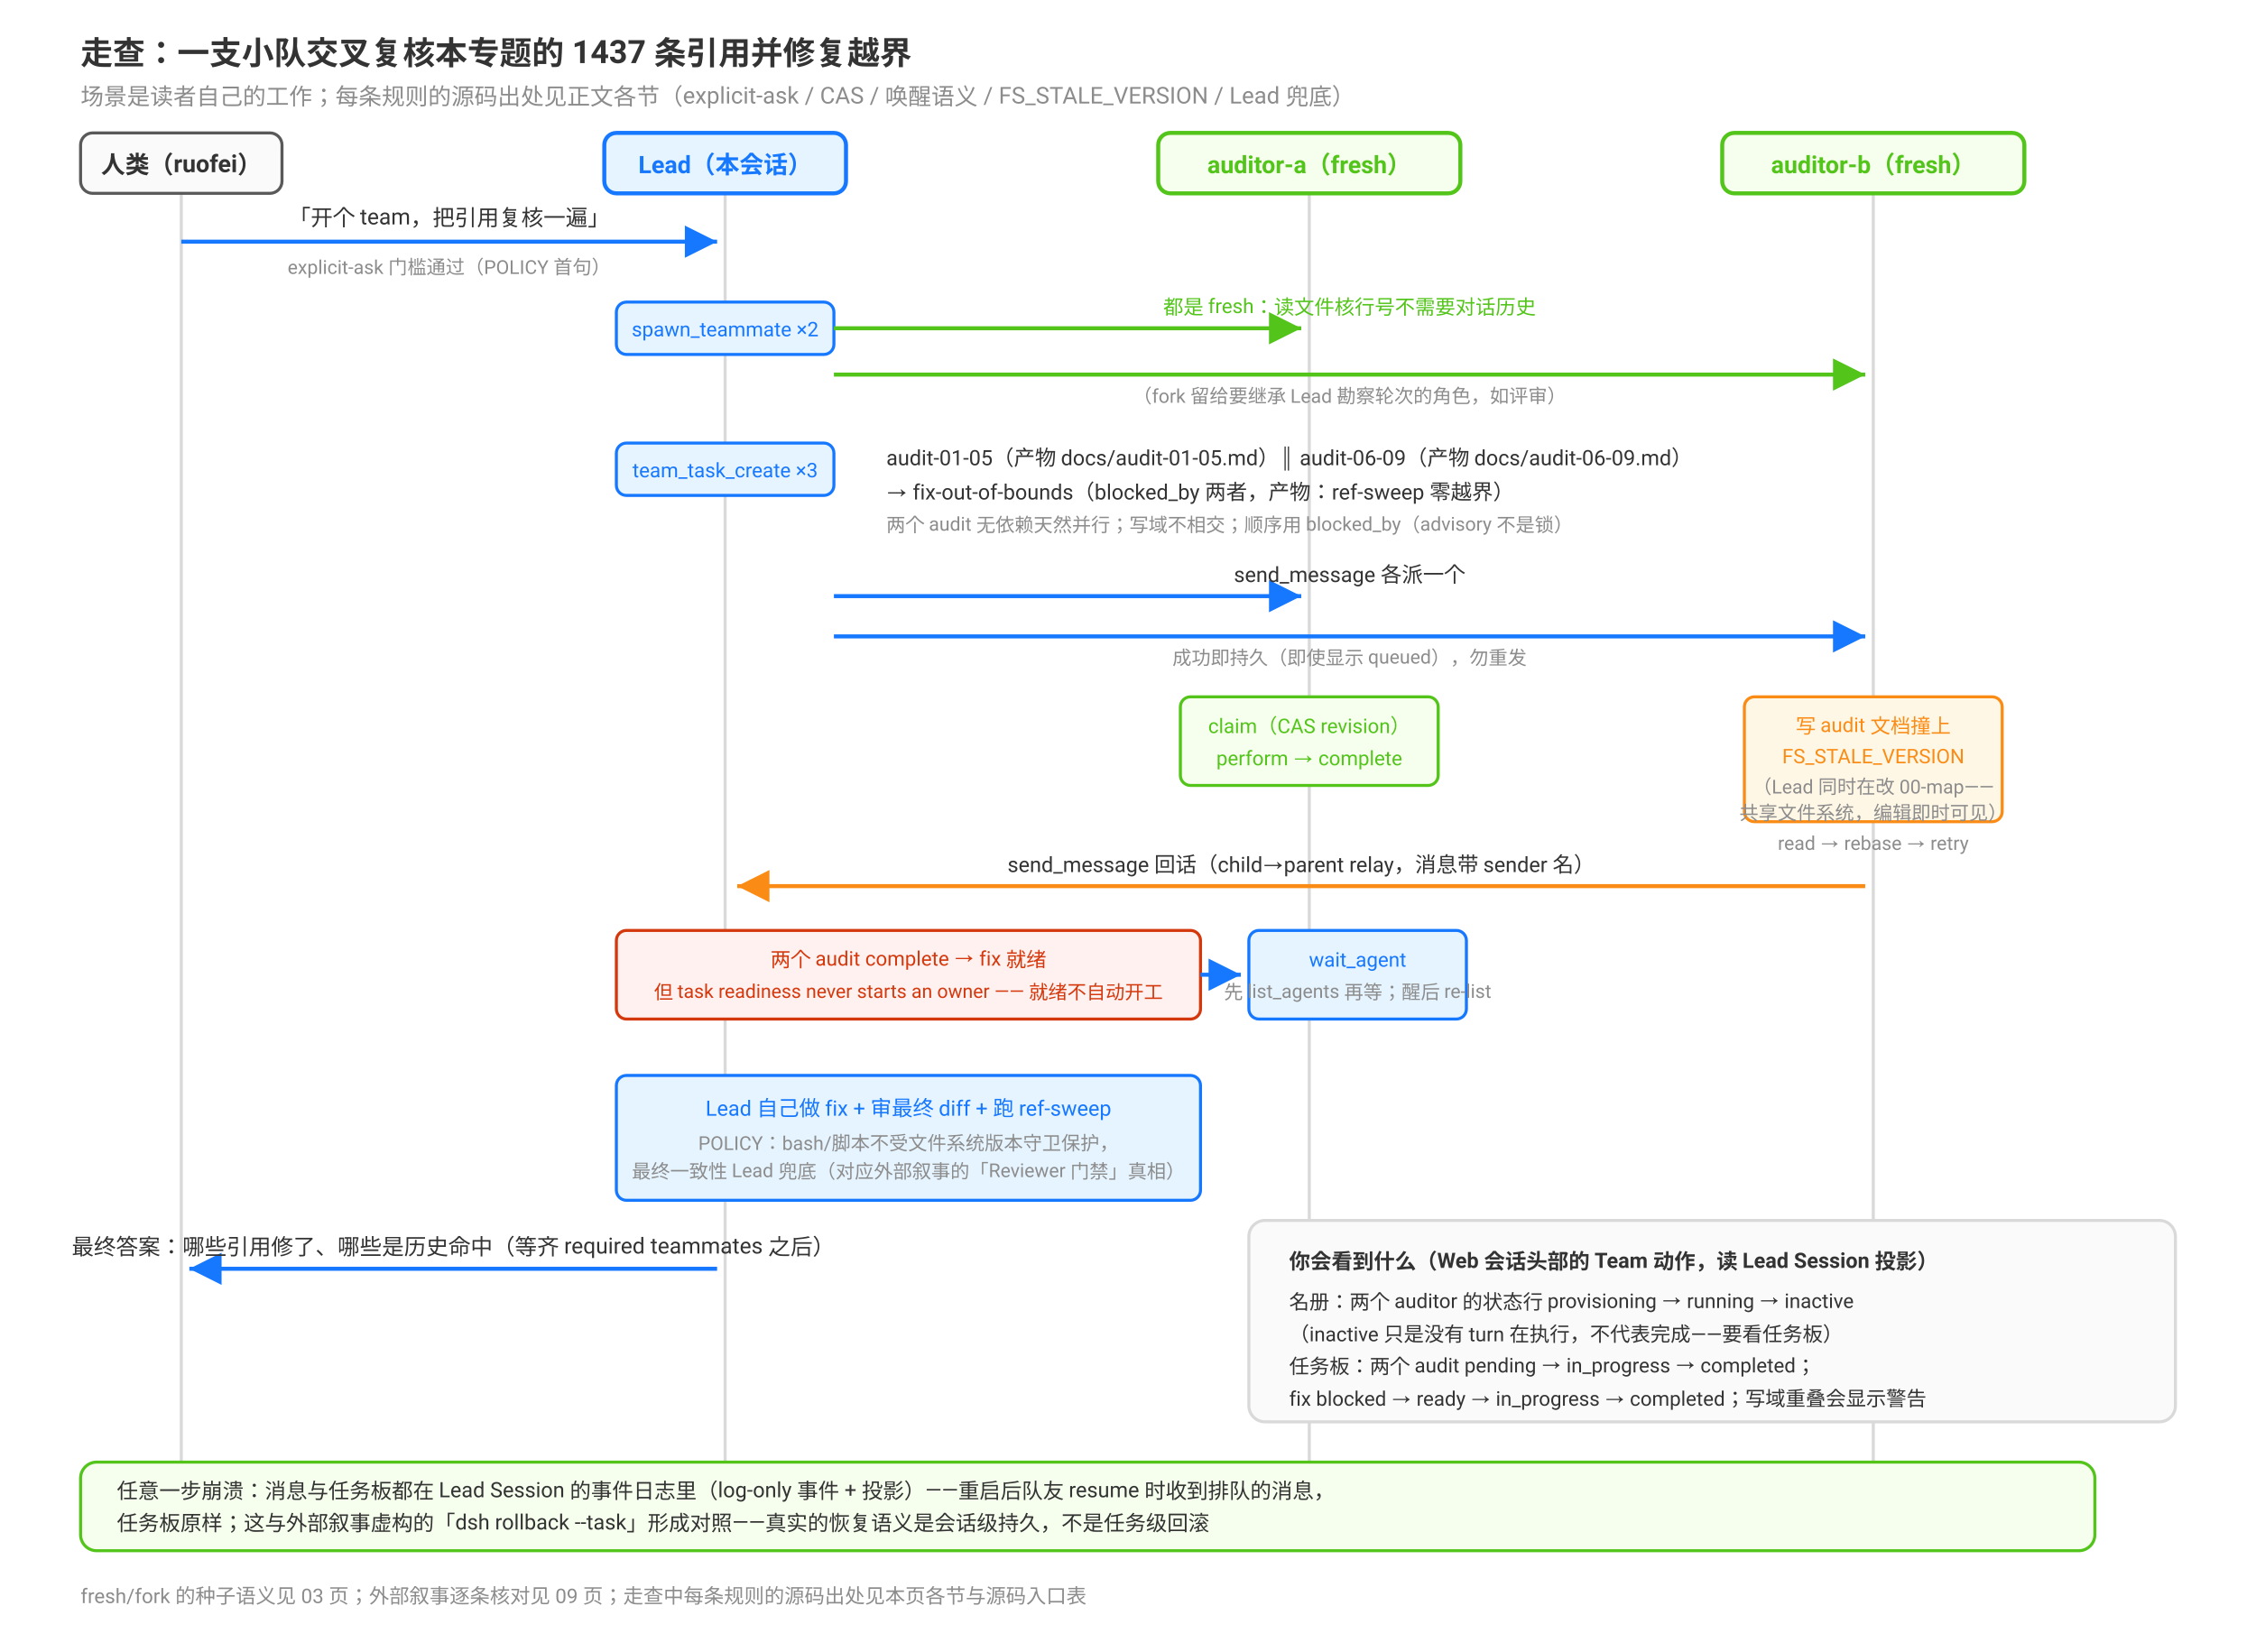
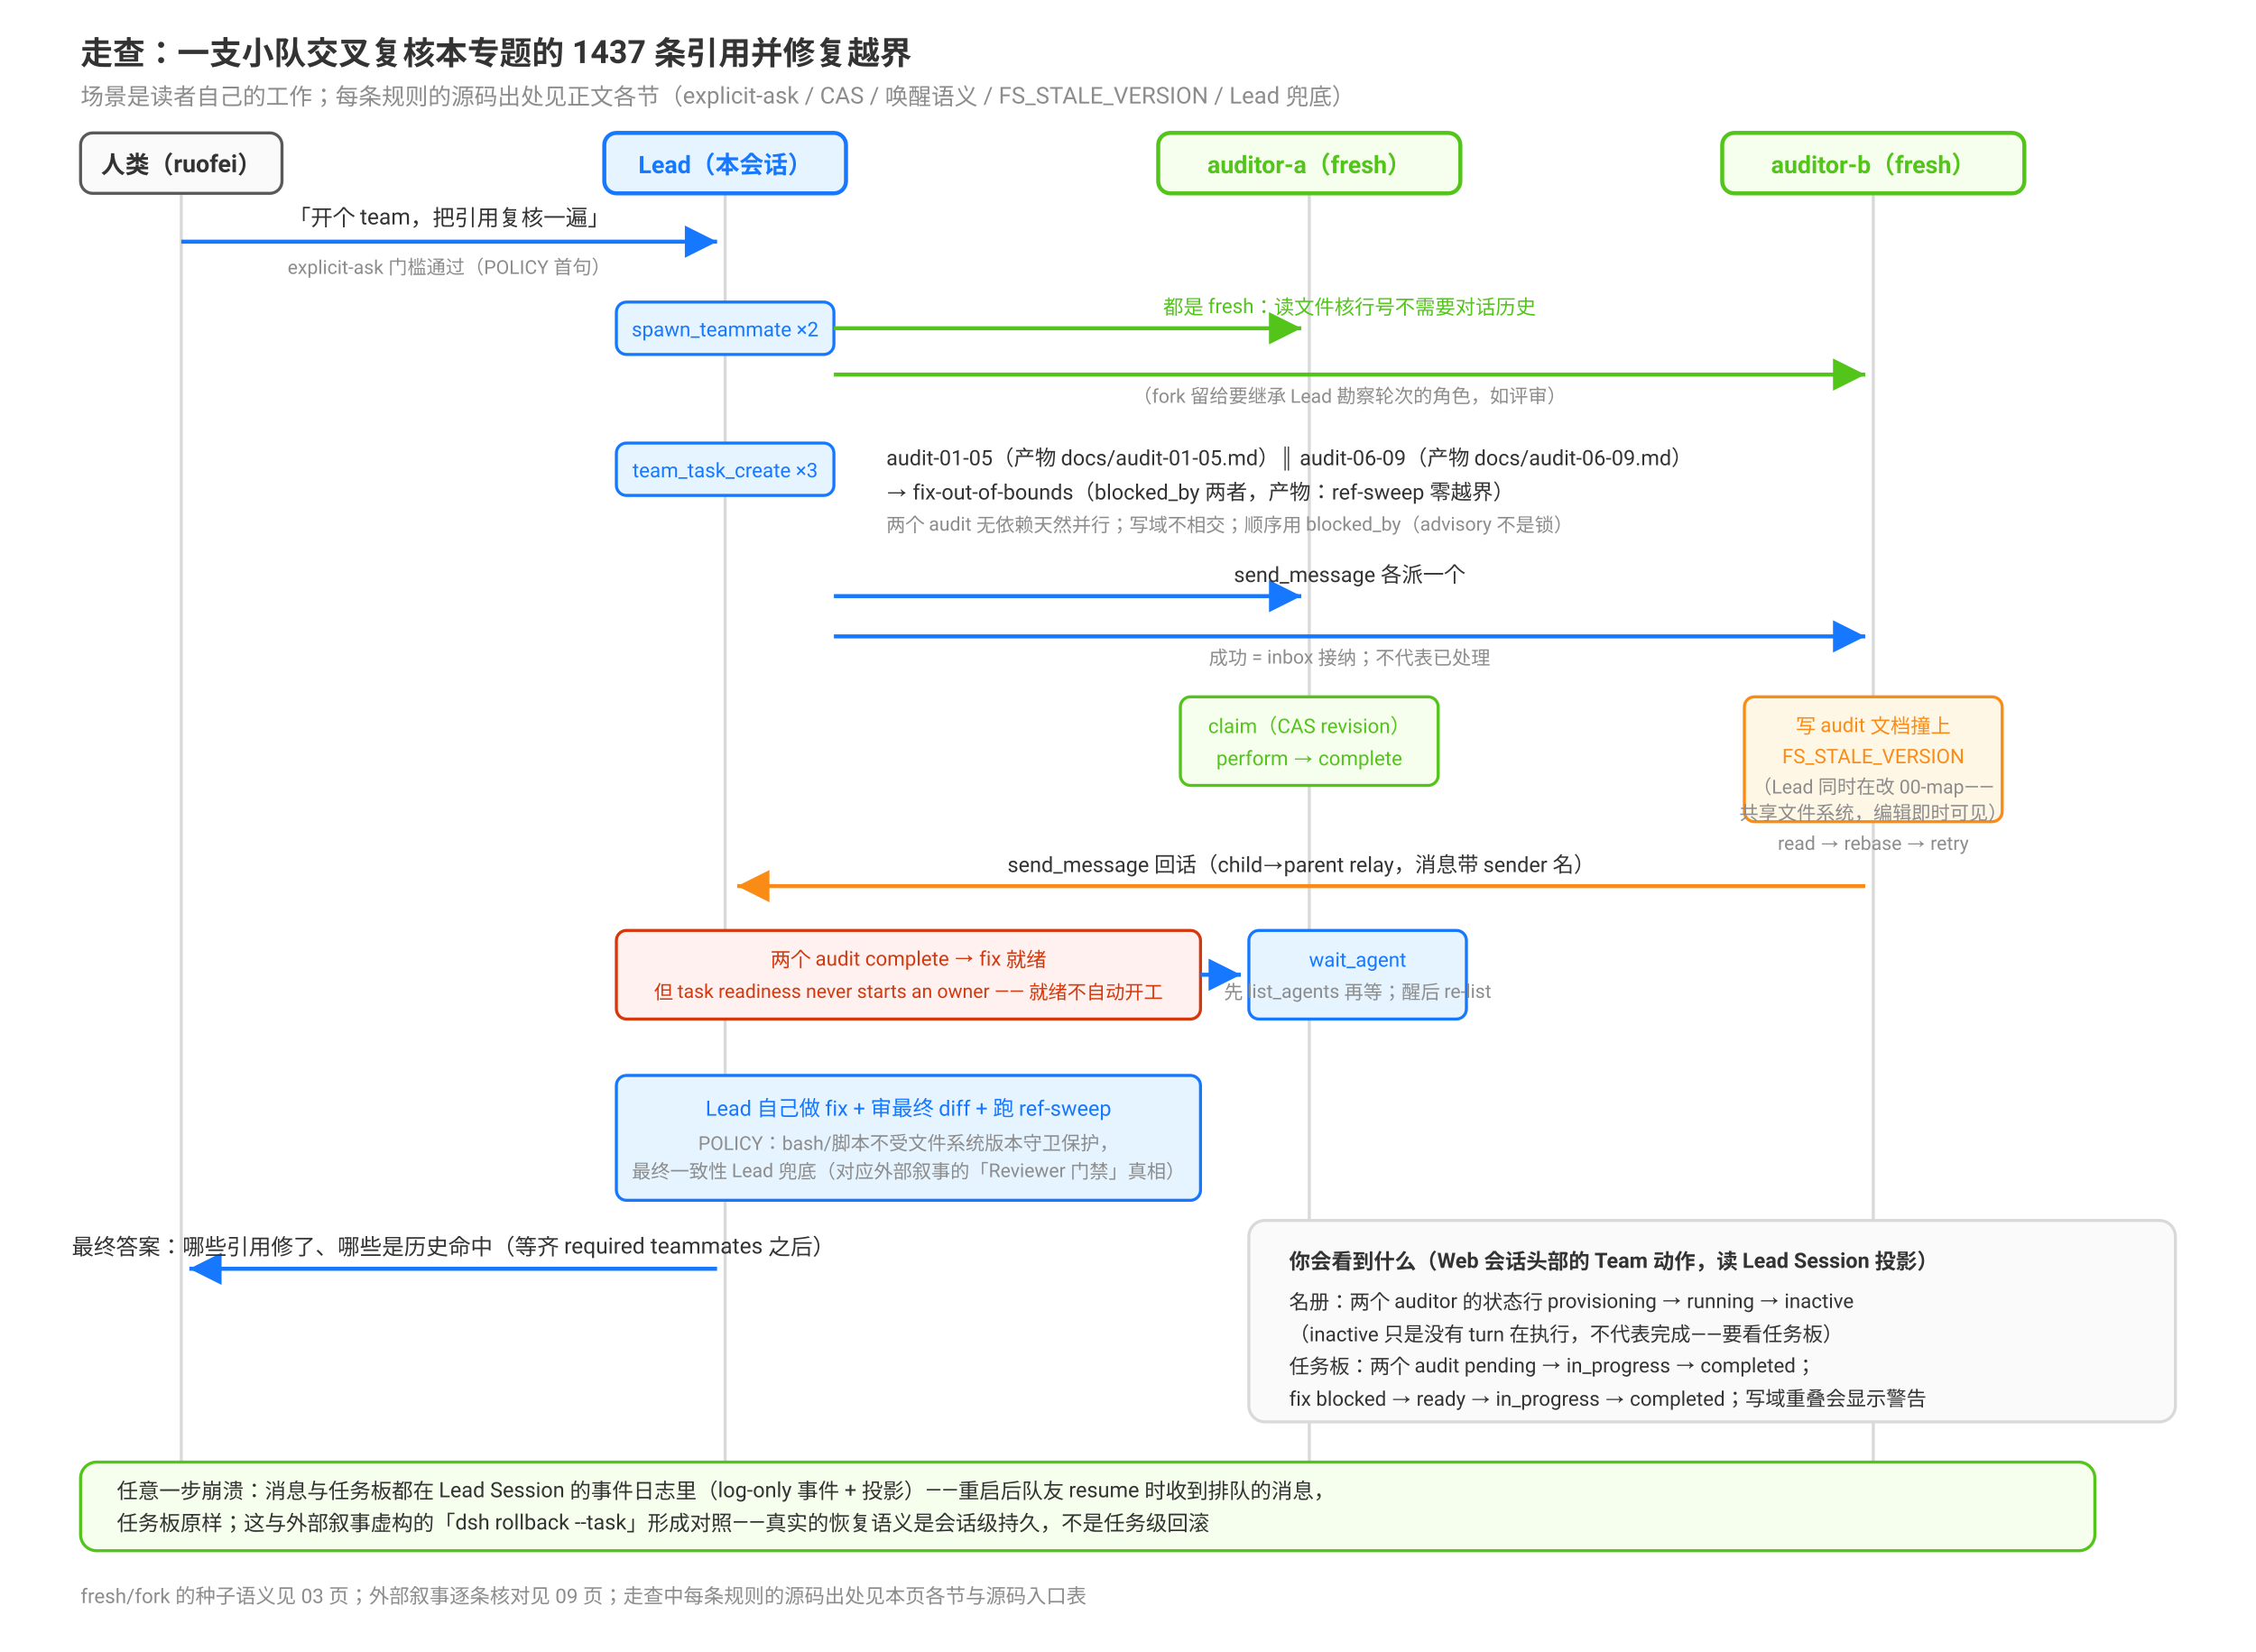
<svg xmlns="http://www.w3.org/2000/svg" viewBox="0 0 1120 820" font-family="-apple-system, BlinkMacSystemFont, 'Segoe UI', Roboto, Helvetica, Arial, sans-serif">
  <defs>
    <marker id="ab" viewBox="0 0 10 10" refX="10" refY="5" markerWidth="8" markerHeight="8" orient="auto">
      <path d="M0 0 L10 5 L0 10 Z" fill="#1677ff" />
    </marker>
    <marker id="ag" viewBox="0 0 10 10" refX="10" refY="5" markerWidth="8" markerHeight="8" orient="auto">
      <path d="M0 0 L10 5 L0 10 Z" fill="#52c41a" />
    </marker>
    <marker id="ao" viewBox="0 0 10 10" refX="10" refY="5" markerWidth="8" markerHeight="8" orient="auto">
      <path d="M0 0 L10 5 L0 10 Z" fill="#fa8c16" />
    </marker>
  </defs>
  <text x="40" y="32" font-size="16" font-weight="bold" fill="#333">走查：一支小队交叉复核本专题的 1437 条引用并修复越界</text>
  <text x="40" y="52" font-size="11.5" fill="#8c8c8c">场景是读者自己的工作；每条规则的源码出处见正文各节（explicit-ask / CAS / 唤醒语义 / FS_STALE_VERSION / Lead 兜底）</text>
  <line x1="90" y1="70" x2="90" y2="760" stroke="#d9d9d9" stroke-width="1.5" />
  <line x1="360" y1="70" x2="360" y2="760" stroke="#d9d9d9" stroke-width="1.5" />
  <line x1="650" y1="70" x2="650" y2="760" stroke="#d9d9d9" stroke-width="1.5" />
  <line x1="930" y1="70" x2="930" y2="760" stroke="#d9d9d9" stroke-width="1.5" />
  <rect x="40" y="66" width="100" height="30" rx="6" fill="#fafafa" stroke="#595959" stroke-width="1.5" />
  <text x="90" y="86" font-size="12" font-weight="bold" fill="#333" text-anchor="middle">人类（ruofei）</text>
  <rect x="300" y="66" width="120" height="30" rx="6" fill="#e6f4ff" stroke="#1677ff" stroke-width="2" />
  <text x="360" y="86" font-size="12" font-weight="bold" fill="#1677ff" text-anchor="middle">Lead（本会话）</text>
  <rect x="575" y="66" width="150" height="30" rx="6" fill="#f6ffed" stroke="#52c41a" stroke-width="2" />
  <text x="650" y="86" font-size="12" font-weight="bold" fill="#52c41a" text-anchor="middle">auditor-a（fresh）</text>
  <rect x="855" y="66" width="150" height="30" rx="6" fill="#f6ffed" stroke="#52c41a" stroke-width="2" />
  <text x="930" y="86" font-size="12" font-weight="bold" fill="#52c41a" text-anchor="middle">auditor-b（fresh）</text>
  <line x1="90" y1="120" x2="356" y2="120" stroke="#1677ff" stroke-width="2" marker-end="url(#ab)" />
  <text x="223" y="112" font-size="11" fill="#333" text-anchor="middle">「开个 team，把引用复核一遍」</text>
  <text x="223" y="136" font-size="9.5" fill="#8c8c8c" text-anchor="middle">explicit-ask 门槛通过（POLICY 首句）</text>
  <rect x="306" y="150" width="108" height="26" rx="5" fill="#e6f4ff" stroke="#1677ff" stroke-width="1.5" />
  <text x="360" y="167" font-size="10" fill="#1677ff" text-anchor="middle">spawn_teammate ×2</text>
  <line x1="414" y1="163" x2="646" y2="163" stroke="#52c41a" stroke-width="2" marker-end="url(#ag)" />
  <line x1="414" y1="186" x2="926" y2="186" stroke="#52c41a" stroke-width="2" marker-end="url(#ag)" />
  <text x="670" y="156" font-size="10" fill="#52c41a" text-anchor="middle">都是 fresh：读文件核行号不需要对话历史</text>
  <text x="670" y="200" font-size="9.5" fill="#8c8c8c" text-anchor="middle">（fork 留给要继承 Lead 勘察轮次的角色，如评审）</text>
  <rect x="306" y="220" width="108" height="26" rx="5" fill="#e6f4ff" stroke="#1677ff" stroke-width="1.5" />
  <text x="360" y="237" font-size="10" fill="#1677ff" text-anchor="middle">team_task_create ×3</text>
  <text x="440" y="231" font-size="10.5" fill="#333">audit-01-05（产物 docs/audit-01-05.md）∥ audit-06-09（产物 docs/audit-06-09.md）</text>
  <text x="440" y="248" font-size="10.5" fill="#333">→ fix-out-of-bounds（blocked_by 两者，产物：ref-sweep 零越界）</text>
  <text x="440" y="264" font-size="9.5" fill="#8c8c8c">两个 audit 无依赖天然并行；写域不相交；顺序用 blocked_by（advisory 不是锁）</text>
  <line x1="414" y1="296" x2="646" y2="296" stroke="#1677ff" stroke-width="2" marker-end="url(#ab)" />
  <line x1="414" y1="316" x2="926" y2="316" stroke="#1677ff" stroke-width="2" marker-end="url(#ab)" />
  <text x="670" y="289" font-size="10.5" fill="#333" text-anchor="middle">send_message 各派一个</text>
-   <text x="670" y="330" font-size="9.5" fill="#8c8c8c" text-anchor="middle">成功即持久（即使显示 queued），勿重发</text>
+   <text x="670" y="330" font-size="9.5" fill="#8c8c8c" text-anchor="middle">成功 = inbox 接纳；不代表已处理</text>
  <rect x="586" y="346" width="128" height="44" rx="5" fill="#f6ffed" stroke="#52c41a" stroke-width="1.5" />
  <text x="650" y="364" font-size="10" fill="#52c41a" text-anchor="middle">claim（CAS revision）</text>
  <text x="650" y="380" font-size="10" fill="#52c41a" text-anchor="middle">perform → complete</text>
  <rect x="866" y="346" width="128" height="62" rx="5" fill="#fff7e6" stroke="#fa8c16" stroke-width="1.5" />
  <text x="930" y="364" font-size="10" fill="#fa8c16" text-anchor="middle">写 audit 文档撞上</text>
  <text x="930" y="379" font-size="10" fill="#fa8c16" text-anchor="middle">FS_STALE_VERSION</text>
  <text x="930" y="394" font-size="9.5" fill="#8c8c8c" text-anchor="middle">（Lead 同时在改 00-map——</text>
  <text x="930" y="407" font-size="9.5" fill="#8c8c8c" text-anchor="middle">共享文件系统，编辑即时可见）</text>
  <text x="930" y="422" font-size="9.5" fill="#8c8c8c" text-anchor="middle">read → rebase → retry</text>
  <line x1="926" y1="440" x2="366" y2="440" stroke="#fa8c16" stroke-width="2" marker-end="url(#ao)" />
  <text x="646" y="433" font-size="10.5" fill="#333" text-anchor="middle">send_message 回话（child→parent relay，消息带 sender 名）</text>
  <rect x="306" y="462" width="290" height="44" rx="5" fill="#fff1f0" stroke="#d4380d" stroke-width="1.5" />
  <text x="451" y="480" font-size="10" fill="#d4380d" text-anchor="middle">两个 audit complete → fix 就绪</text>
  <text x="451" y="496" font-size="9.5" fill="#d4380d" text-anchor="middle">但 task readiness never starts an owner —— 就绪不自动开工</text>
  <rect x="620" y="462" width="108" height="44" rx="5" fill="#e6f4ff" stroke="#1677ff" stroke-width="1.5" />
  <text x="674" y="480" font-size="10" fill="#1677ff" text-anchor="middle">wait_agent</text>
  <text x="674" y="496" font-size="9.5" fill="#8c8c8c" text-anchor="middle">先 list_agents 再等；醒后 re-list</text>
  <line x1="596" y1="484" x2="616" y2="484" stroke="#1677ff" stroke-width="2" marker-end="url(#ab)" />
  <rect x="306" y="534" width="290" height="62" rx="5" fill="#e6f4ff" stroke="#1677ff" stroke-width="1.5" />
  <text x="451" y="554" font-size="10.5" fill="#1677ff" text-anchor="middle">Lead 自己做 fix + 审最终 diff + 跑 ref-sweep</text>
  <text x="451" y="571" font-size="9.5" fill="#8c8c8c" text-anchor="middle">POLICY：bash/脚本不受文件系统版本守卫保护，</text>
  <text x="451" y="585" font-size="9.5" fill="#8c8c8c" text-anchor="middle">最终一致性 Lead 兜底（对应外部叙事的「Reviewer 门禁」真相）</text>
  <line x1="356" y1="630" x2="94" y2="630" stroke="#1677ff" stroke-width="2" marker-end="url(#ab)" />
  <text x="225" y="623" font-size="11" fill="#333" text-anchor="middle">最终答案：哪些引用修了、哪些是历史命中（等齐 required teammates 之后）</text>
  <rect x="620" y="606" width="460" height="100" rx="8" fill="#fafafa" stroke="#d9d9d9" stroke-width="1.5" />
  <text x="640" y="630" font-size="10.5" font-weight="bold" fill="#333">你会看到什么（Web 会话头部的 Team 动作，读 Lead Session 投影）</text>
  <text x="640" y="650" font-size="10" fill="#333">名册：两个 auditor 的状态行 provisioning → running → inactive</text>
  <text x="640" y="666" font-size="10" fill="#333">（inactive 只是没有 turn 在执行，不代表完成——要看任务板）</text>
  <text x="640" y="682" font-size="10" fill="#333">任务板：两个 audit pending → in_progress → completed；</text>
  <text x="640" y="698" font-size="10" fill="#333">fix blocked → ready → in_progress → completed；写域重叠会显示警告</text>
  <rect x="40" y="726" width="1000" height="44" rx="8" fill="#f6ffed" stroke="#52c41a" stroke-width="1.5" />
  <text x="58" y="744" font-size="10.5" fill="#333">任意一步崩溃：消息与任务板都在 Lead Session 的事件日志里（log-only 事件 + 投影）——重启后队友 resume 时收到排队的消息，</text>
  <text x="58" y="760" font-size="10.5" fill="#333">任务板原样；这与外部叙事虚构的「dsh rollback --task」形成对照——真实的恢复语义是会话级持久，不是任务级回滚</text>
  <text x="40" y="796" font-size="10" fill="#8c8c8c">fresh/fork 的种子语义见 03 页；外部叙事逐条核对见 09 页；走查中每条规则的源码出处见本页各节与源码入口表</text>
</svg>
